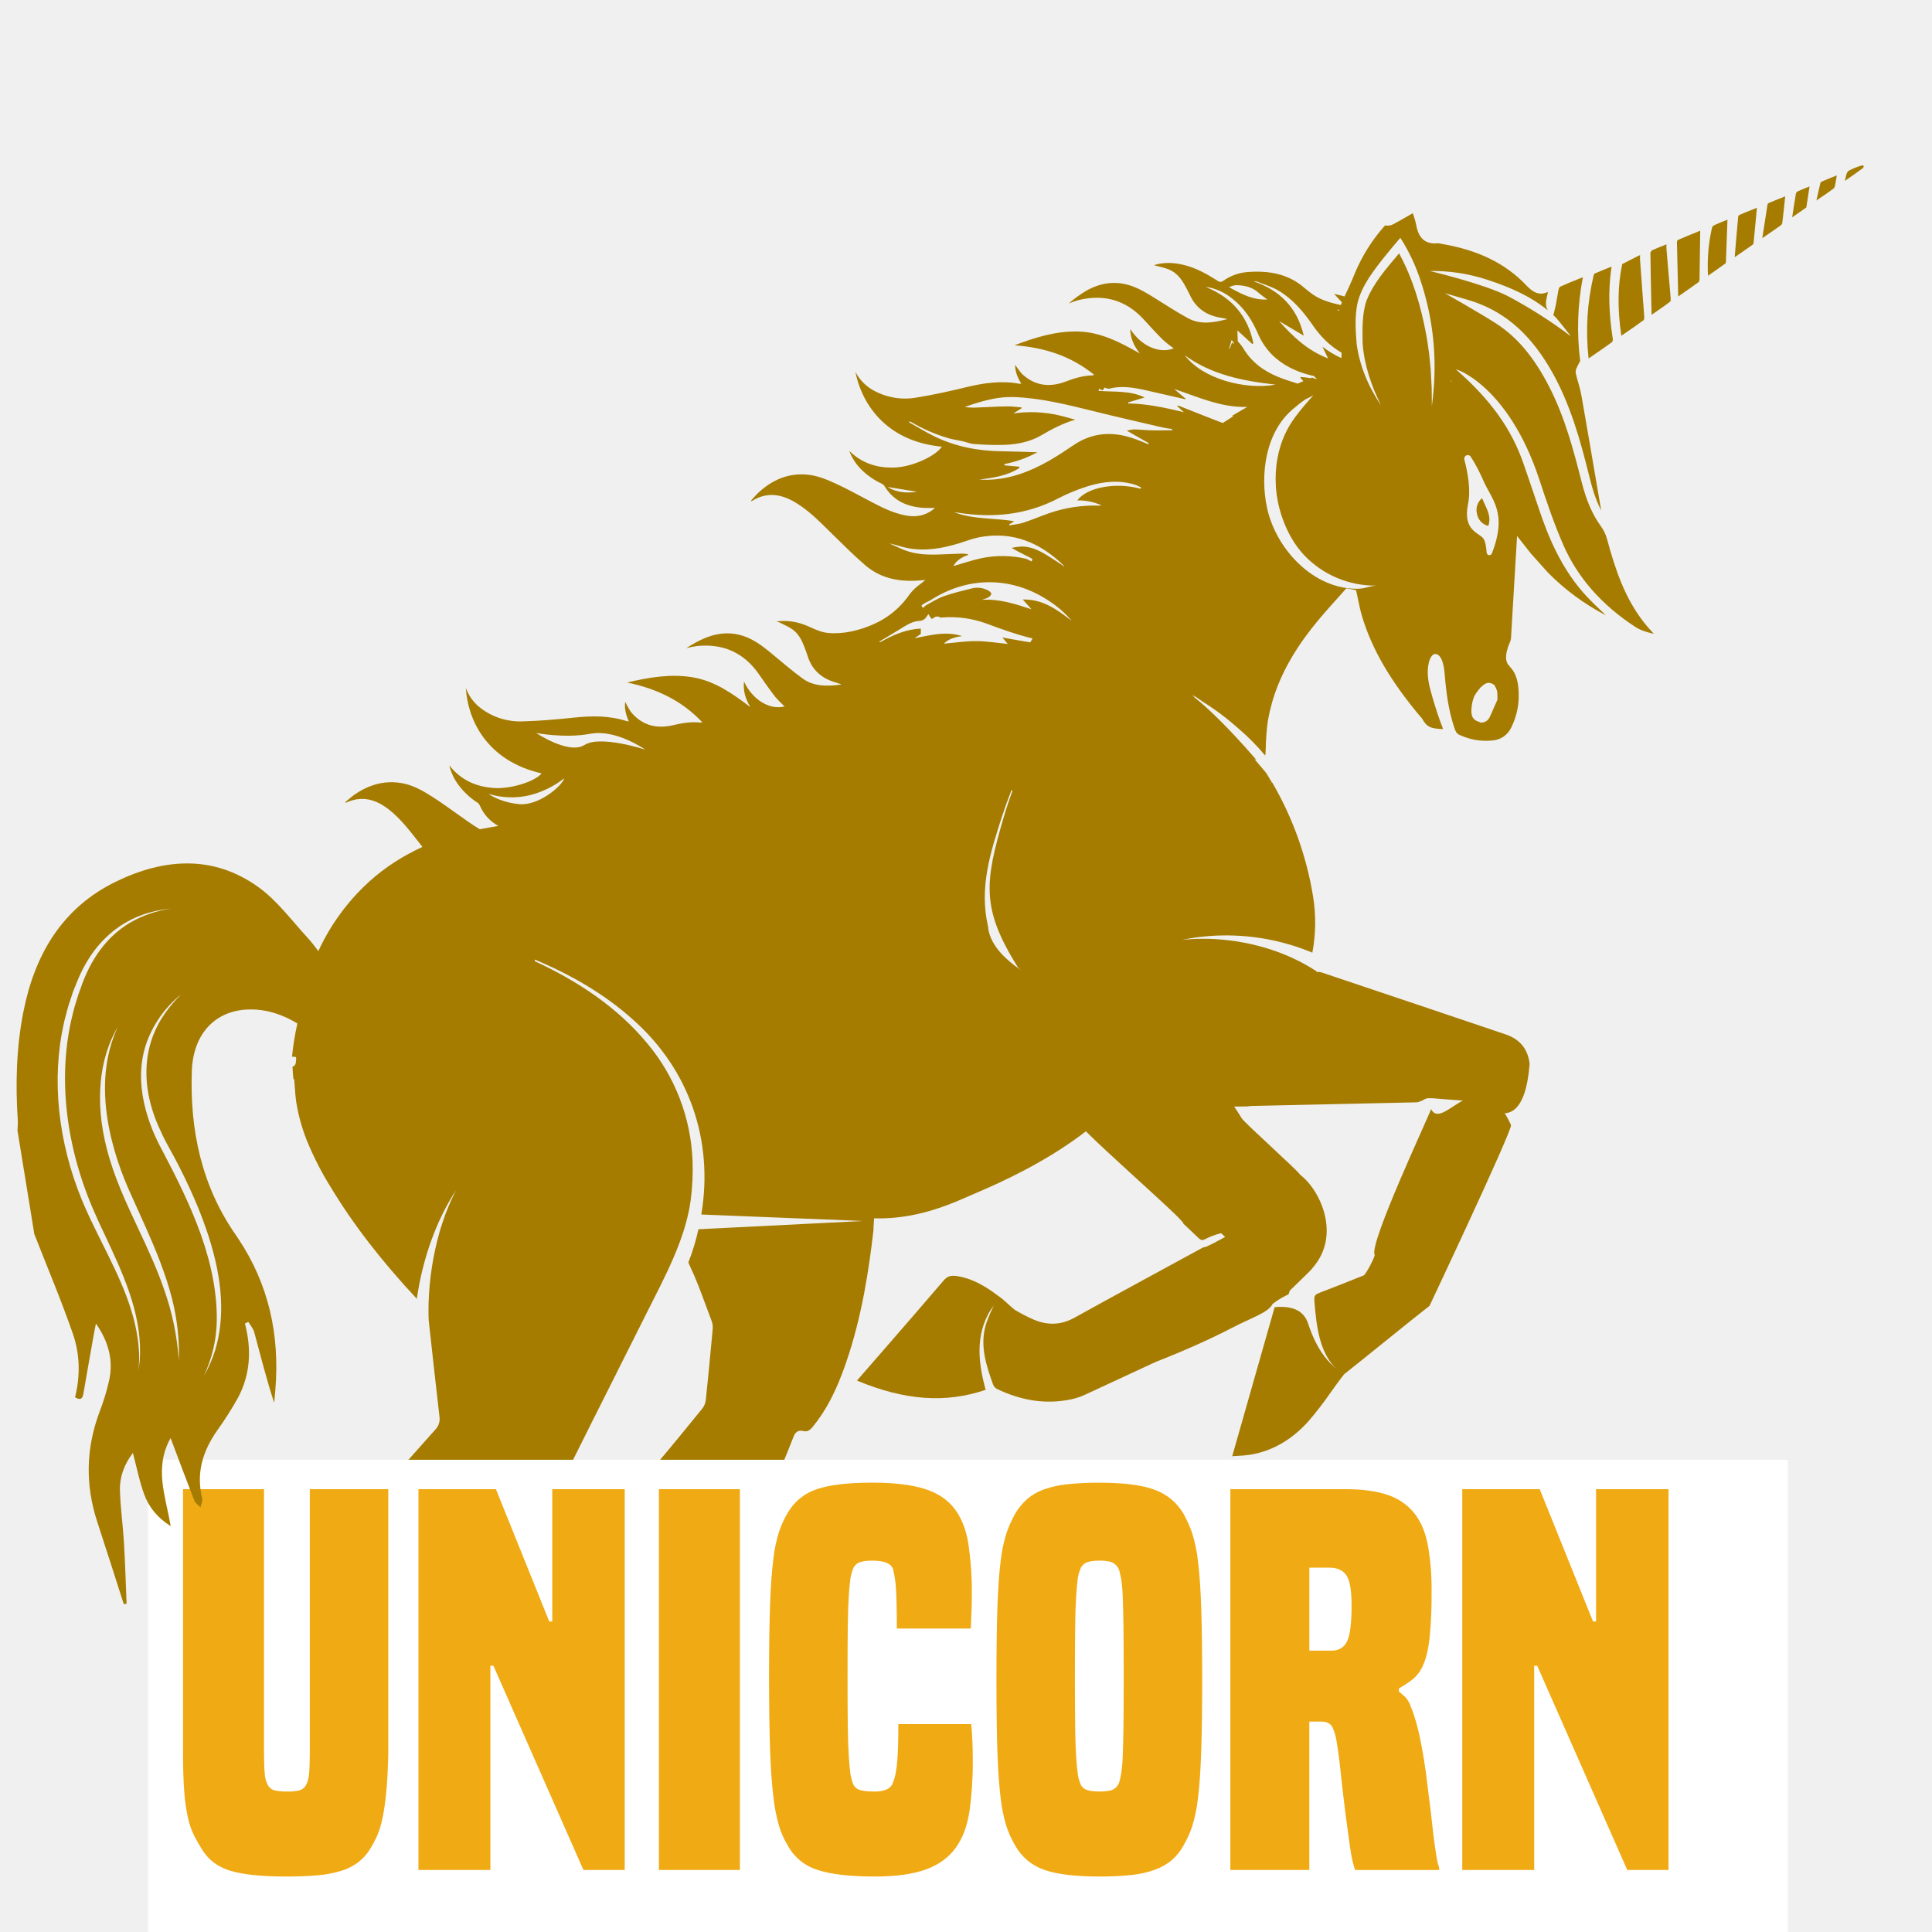
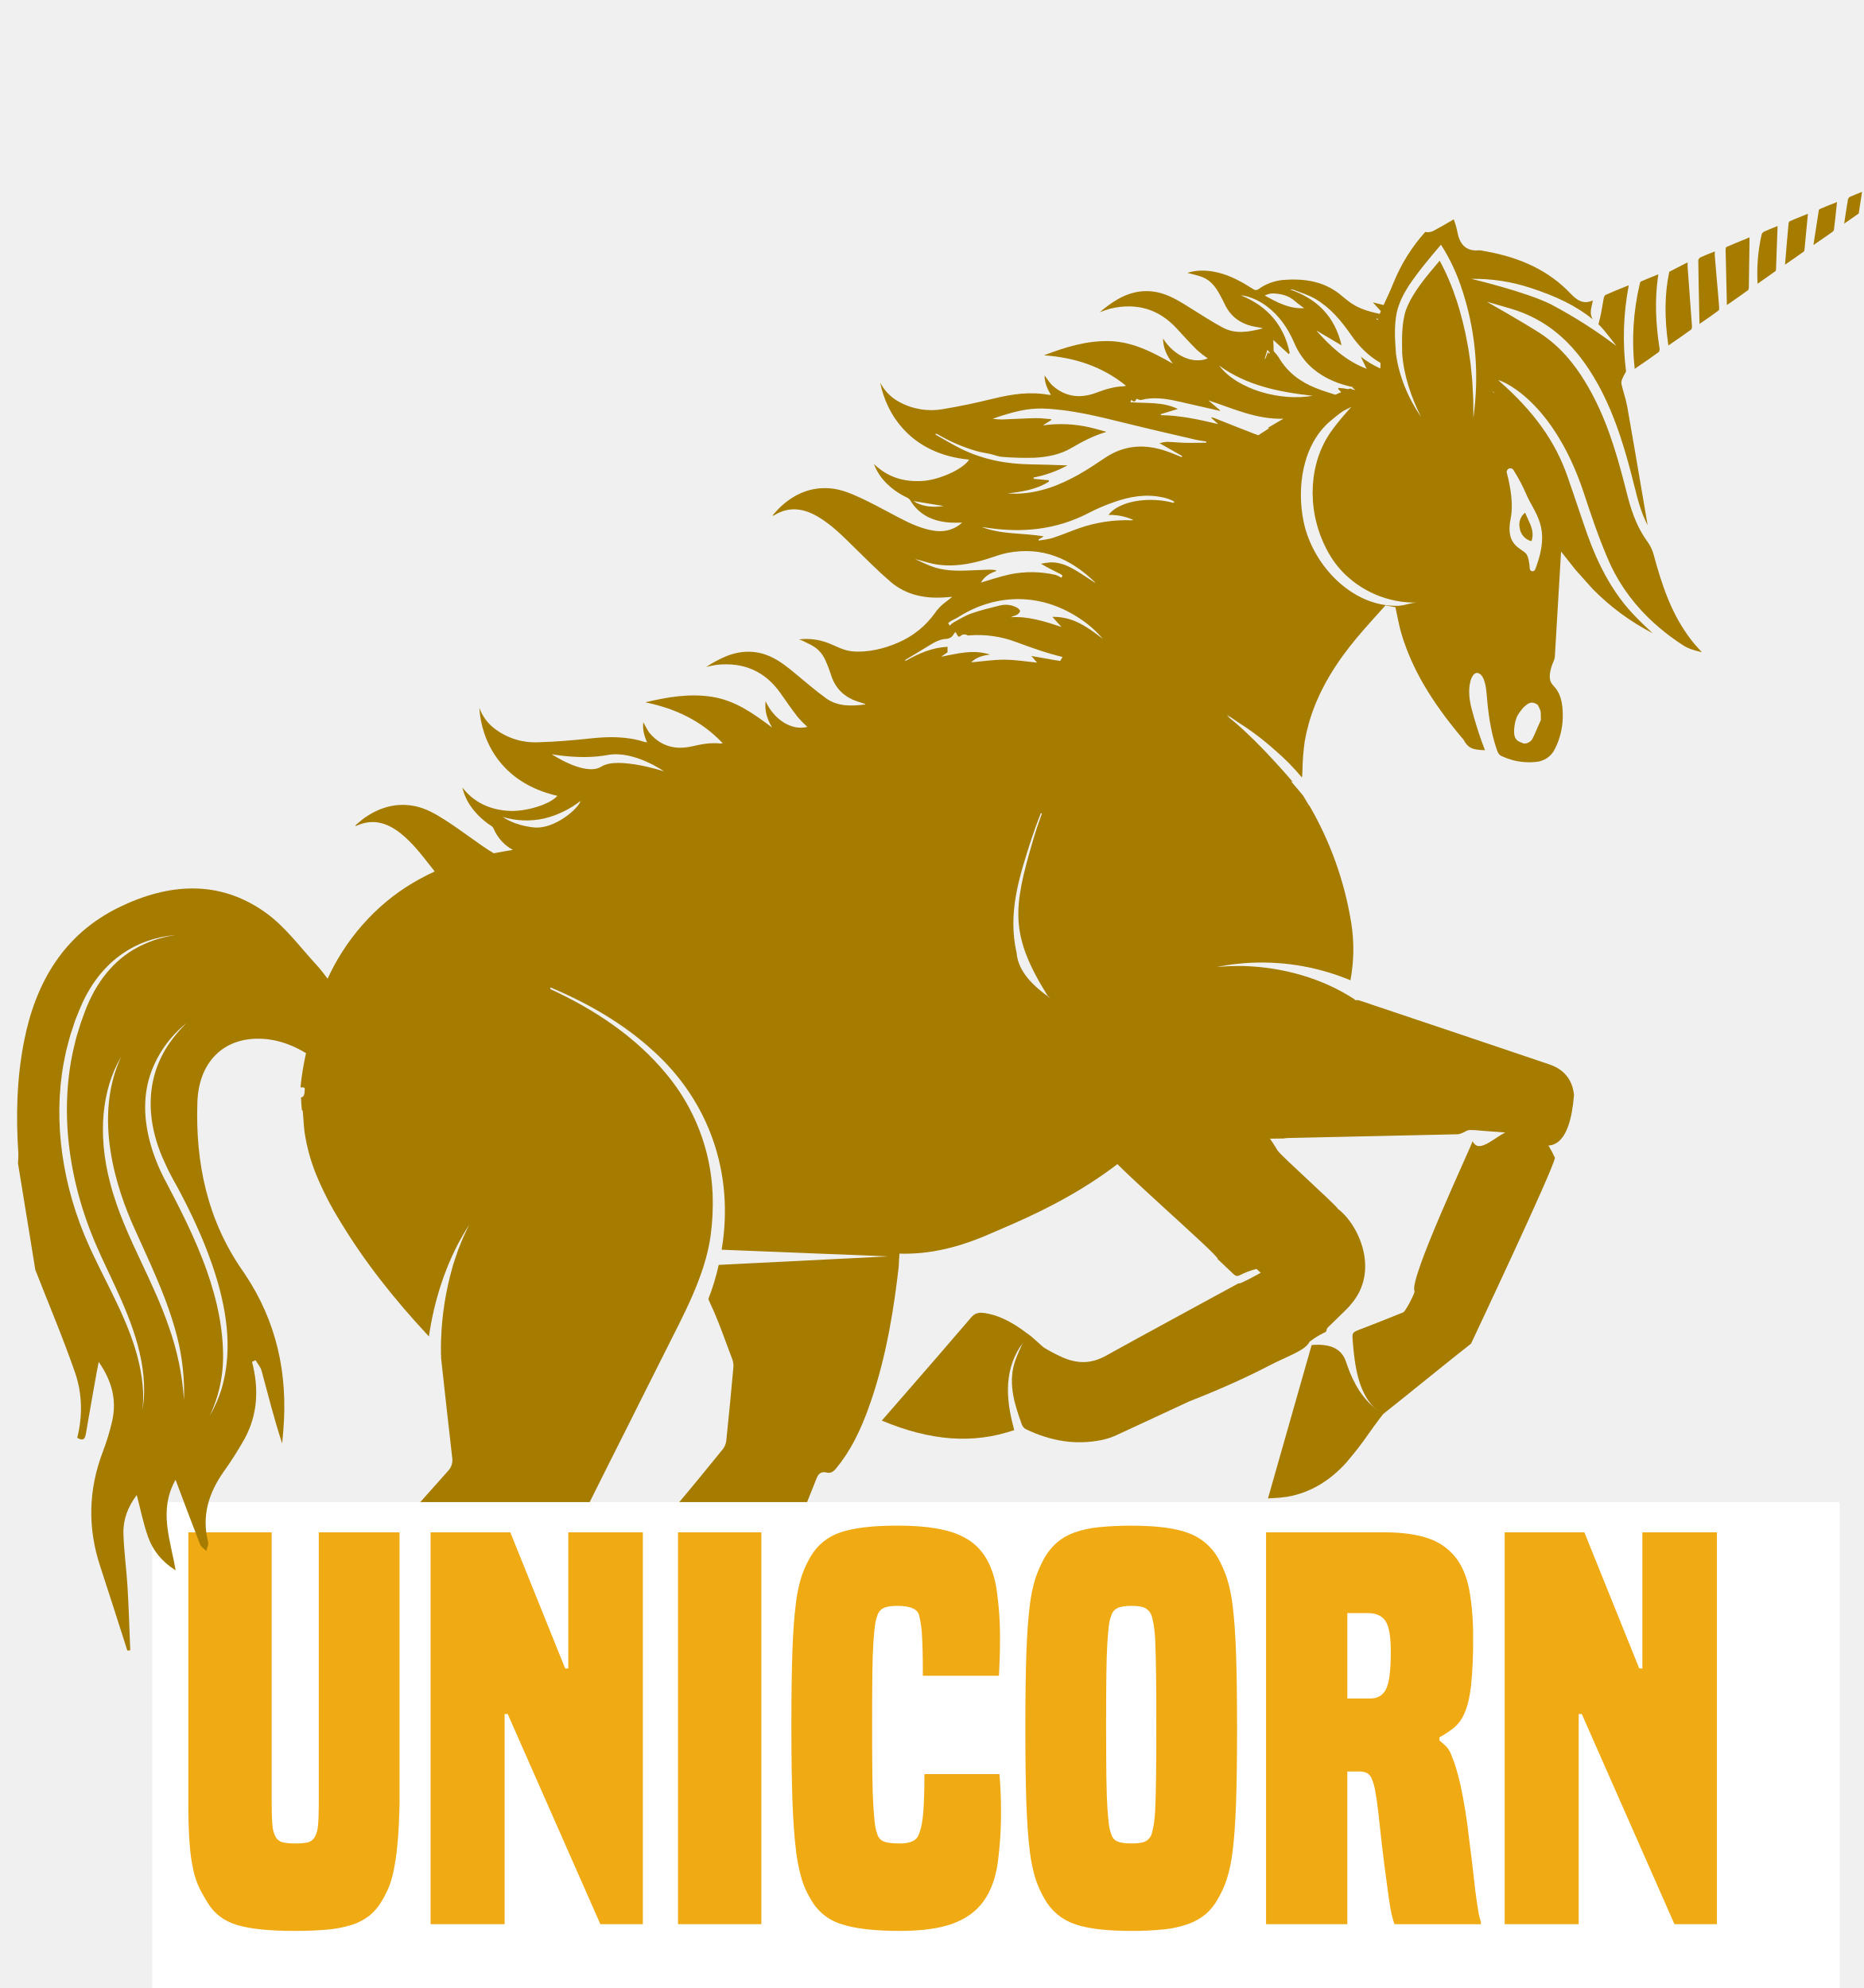
- <svg xmlns="http://www.w3.org/2000/svg" id="eZ9zFG6uH0h1" viewBox="0 0 1280 1280" shape-rendering="geometricPrecision" text-rendering="geometricPrecision">
+ <svg xmlns="http://www.w3.org/2000/svg" id="eUxDHydgQuM1" viewBox="0 0 1200 1280" shape-rendering="geometricPrecision" text-rendering="geometricPrecision">
  <g transform="translate(0 80)">
-     <g id="eZ9zFG6uH0h3">
-       <g id="eZ9zFG6uH0h4">
-         <g id="eZ9zFG6uH0h5">
+     <g id="eUxDHydgQuM3">
+       <g id="eUxDHydgQuM4">
+         <g id="eUxDHydgQuM5">
          <g>
            <path d="M662.58,779.48l-.28-.21c-1.48-1.11-3.15-2.37-4.85-3.56-8.42-5.87-15.93-9.15-23.66-10.32h-.31c-3.72-.54-6,.28-8.32,3-13.24,15.51-26.86,31.15-40,46.28l-.41.47q-6.9,7.9-13.78,15.82l-3,3.44-.23.27c31.64,13.2,58.78,15.15,85.25,6.14-4.73-17.64-7.17-36.08,3.52-53.28" fill="#a57c00" />
          </g>
          <path d="M712.51,792.66c-9,5.14-17.7,5.67-27.36,1.75-4.292-1.866-8.46-4.004-12.48-6.4-1.66-.94-8.32-7.58-10.09-8.53l-.28-.21c-1.48-1.11-8.316,15.129-9.24,18.67-4.09,14.15.73,27.58,4.75,39c.437,1.311,1.313,2.43,2.48,3.17c16.65,8,32.66,10.38,49,7.07c3.305-.675,6.519-1.732,9.58-3.15c15.52-7.19,31.17-14.45,46.75-21.69c20.2-7.926,37.075-15.562,51.043-22.822c12.848-6.678,23.713-9.886,26.523-15.696c14.24-10.304,8.801-1.918,12.353-12.377-2.235-16.174-2.102-17.313-5.089-20.053C823.318,726.508,839.009,737.566,816.14,737c-20.27,11.514-18.591,9.205-18.591,9.205s-74.717,40.594-85.039,46.455Z" fill="#a57c00" />
        </g>
        <path d="M850.45,779.27c.627-1.26,18.772-17.963,19.21-19.3c19.04-21.639,5.063-51.556-8.18-61.57-1.87-3.13-36.95-34.415-38.84-37.555-62.2-101.87-142.14-41.415-110.35,0-3.83,1.655,74.86,69.312,71.62,69.765l10,9.47c1.85,1.77,2.79,1.72,4.33,1c3.413-1.78,7.025-3.15,10.76-4.08l30.648,28.39" fill="#a57c00" />
      </g>
-       <g id="eZ9zFG6uH0h10">
-         <g id="eZ9zFG6uH0h11">
-           <g id="eZ9zFG6uH0h12">
+       <g id="eUxDHydgQuM10">
+         <g id="eUxDHydgQuM11">
+           <g id="eUxDHydgQuM12">
            <path d="M884.4,825.98c-10-8.58-14.76-20.1-17.84-29.35q-4.11-12.25-22.07-10.6l-28.11,98.74l2.65-.16c3.299-.106,6.588-.41,9.85-.91c14.34-2.51,27.11-9.94,38-22.09c5.196-6.027,10.063-12.329,14.58-18.88c2.21-3.09,4.49-6.28,6.84-9.38l.35-.46c.61-.82,1.26-1.67,1.94-2.49" fill="#a57c00" />
          </g>
          <path d="M910.803,751.393c-.17,2-5.893,13.037-7.373,13.607-9.49,3.86-18.86,7.52-27.59,10.88-5.11,2-5.32,2.06-4.93,7.1c1.28,16.64,3.6,32.63,13.49,43-10-8.58,5.51,5.24,6.19,4.42c9.61-7.5,47.247-38.124,56.517-45.264c0,0,53.723-113.708,54.016-119.723-20.965-45.792-45.011,5.113-53.011-10.627-1.302,4.447-41.741,90.235-37.308,96.606Z" fill="#a57c00" />
        </g>
        <path d="M869.91,513.734c2.044,12.41,1.895,25.082-.44,37.44-1-.42-2-.82-3-1.23-20.779-8.128-43.121-11.474-65.37-9.79l-6,.59c-3.5.32-8.23,1.3-11.78,1.84c3.53-.15,8.36-.66,11.86-.59h5.92c25.06.83,50.299,7.82,71.299,21.62-.03.011-.652.4.201.33.886-.072,1.777-.002,2.64.21c42.07,14.07,84.68,28.47,122.28,41.16c9.49,3.2,14.84,9.8,15.9,19.61q-3.91,48.636-34.58,24.95l-24.31-1.79c-.77-.04-1.53-.12-2.32-.21-1.993-.215-3.996-.312-6-.29-1.075.103-2.106.474-3,1.08-.363.216-.741.406-1.13.57-.27.1-.55.22-.82.31-.791.395-1.643.655-2.52.77-26.69.62-53.78,1.2-80.06,1.76l-29.86.66c-.55.033-1.097.096-1.64.19l-.75.11c-5.36.15-10.8.13-16.12,0-25.69-.78-51.69-3.89-75.69-13.25-22.917-9.173-41.888-26.637-55.441-47.123C685.23,497.35,754.27,459.72,842.861,438.396c13.554,23.243,22.723,48.779,27.049,75.338Zm2.49,49.88c-0-0-0-0-.001-0.0.001-0.0.001-0.0.001 0Z" transform="translate(.000001 0)" fill="#a57c00" />
      </g>
      <path d="M223.339,943.78c-.426-1.859.137-3.806,1.49-5.15c8.353-9.38,16.687-18.763,25-28.15l1.69-1.91c12.14-13.64,24.63-27.73,37-41.55c2.169-2.292,3.139-5.467,2.62-8.58-2.5-21.68-4.88-43.35-7.11-63.68-.075-.695-.075-1.395,0-2.09l-.11-.19c-.06-3.2-.03-6.41.05-9.55.496-15.799,2.935-31.477,7.26-46.68.37-1.44,1.25-4.28,1.76-5.69l1.92-5.65l2.22-5.54c1.24-3.24,3.52-7.7,5-10.9l-3.13,5.13c-11.84,19.82-19.47,43.44-22.84,66.9-23.56-25.22-42.31-49.5-57.2-74.22-6.018-9.668-11.217-19.824-15.54-30.36l-.09-.23c-3.302-8.257-5.674-16.857-7.07-25.64-.26-1.72-.44-3.46-.6-5.22-.1-1.2-.18-2.41-.28-3.65-.1-1.52-.2-3.01-.34-4.52l-.17-1.7h-.49c-.27-2.71-.46-5.46-.59-8.28.456-.094.88-.304,1.23-.61.96-.85,1.03-2.09,1.16-4.09.05-.9.22-1.25-.44-1.76-.15-.12-2.27-.05-2.27-.12c1.04-10.502,3.001-20.892,5.86-31.05c2.34-8.3,3.47-16.84,6.15-25.07.05-.14.09-.28.14-.42.76-2.28,1.57-4.53,2.46-6.76c10.47-26.5,29.47-50.25,53.47-65.7c5.877-3.76,12-7.1,18.323-9.999-.637-.816-1.275-1.631-1.914-2.444-6.22-7.92-12.27-16-20.27-22.3-8.52-6.67-17.73-9.44-28.17-4.67-.275.083-.562.124-.85.12.173-.297.382-.572.62-.82c1.82-1.45,3.56-3.1,5.5-4.45c9.93-6.92,20.85-9.97,32.85-7.4c6.91,1.48,13.07,5.12,18.91,8.83s11.45,7.81,17.1,11.81c4.68,3.311,9.297,6.727,14.239,9.619.238-.046.475-.091.713-.136c3.862-.745,7.722-1.424,11.571-2.051-5.384-2.97-9.682-7.414-12.472-13.901-.355-.686-.895-1.257-1.56-1.65-4.783-3.101-8.975-7.029-12.38-11.6-2.895-3.872-4.964-8.296-6.08-13c7.49,9.6,17.5,14.15,29.36,15c11.17.81,27.09-4.08,31.81-9.66-37.01-8.45-49.05-36.26-50.23-56.65c1.977,5.513,5.566,10.303,10.3,13.75c7.931,5.882,17.645,8.855,27.51,8.42c11.24-.3,22.48-1.28,33.66-2.46c11.87-1.28,23.55-1.43,35.05,2.29.484.107.976.18,1.47.22-1.94-4.39-2.98-8.6-2.43-12.93c1.48,2.51,2.61,5.28,4.48,7.42c7.34,8.39,16.75,10.47,27.26,8c5.95-1.39,11.88-2.42,18-1.74.473-.023.944-.076,1.41-.16-13.76-14.59-30.53-22.37-49.86-26.37c14.48-3.42,28.66-5.86,43.25-3.49c14.9,2.42,26.68,10.94,38.38,19.73-3.04-5.17-4.92-10.51-4.17-16.9c5.59,12.12,17,19.05,26.89,16.5-2.206-1.983-4.283-4.104-6.22-6.35-3.79-4.92-7.35-10.02-10.9-15.12-10-14.34-23.77-20.29-41-18.53-2.357.342-4.693.809-7,1.4c3.914-2.609,8.058-4.855,12.38-6.71c9.57-3.92,19.27-4.34,28.9,0c6.26,2.8,11.46,7.13,16.68,11.46c6.29,5.22,12.51,10.56,19.12,15.37c7.64,5.52,16.5,5.13,25.5,4-.23-.21-.27-.32-.34-.32-1.11-.36-2.22-.76-3.35-1.09-9.18-2.67-15.62-8.21-18.52-17.54-.68-2.18-1.52-4.31-2.34-6.45-1.63-4.28-3.76-8.24-7.5-11-1.739-1.23-3.598-2.278-5.55-3.13-1.279-.58-4.326-2.458-5.718-2.27c6.225-.845,12.563-.165,18.468,1.98c5.45,1.97,10,4.97,16,5.6c9.86,1.03,21-1.64,30-5.64c9.343-4.025,17.419-10.509,23.37-18.76c1.71-2.527,3.801-4.774,6.2-6.66c1.71-1.31,3.46-2.59,5.1-4l-2.84.22c-13.56,1.25-26.39-.88-37-10-8.16-7.01-15.74-14.72-23.45-22.24-7.17-7.05-14.23-14.25-23-19.45-9.31-5.51-18.8-7.04-28.53-.92-.262.112-.538.186-.82.22.132-.318.3-.62.5-.9c1.61-1.72,3.13-3.54,4.87-5.12c8.94-8.18,19.33-12.66,31.6-11.66c7.09.56,13.62,3.37,19.9,6.28s12.38,6.22,18.51,9.45c7.52,3.96,14.94,8.17,23.23,10.43c5.16,1.4,10.34,2.14,15.58.46c2.911-.908,5.581-2.459,7.81-4.54-2.69,0-4.88.13-7.07,0-11.16-.62-20.49-4.56-26.49-14.62-.45-.626-1.057-1.123-1.76-1.44-5.13-2.368-9.794-5.636-13.77-9.65-3.387-3.455-6.019-7.575-7.73-12.1c8.67,8.51,19.2,11.71,31.08,11c11.17-.66,26.31-7.6,30.26-13.76-37.8-3.55-53.39-29.55-57.24-49.55c2.679,5.206,6.859,9.488,12,12.29c8.637,4.785,18.656,6.458,28.38,4.74c11.06-1.78,22.07-4.21,33-6.87c11.6-2.82,23.17-4.5,35.06-2.32.483.03.967.03,1.45,0-2.51-4.09-4.1-8.13-4.1-12.5c1.8,2.3,3.28,4.91,5.42,6.77c8.37,7.32,17.97,8.15,28.06,4.32c5.72-2.16,11.46-3.96,17.61-4.09.471-.078.936-.192,1.39-.34-15.56-12.61-33.22-18.2-52.89-19.61c13.9-5.28,27.64-9.56,42.41-9.13c15.08.45,27.88,7.34,40.64,14.52-3.69-4.72-6.26-9.77-6.35-16.2c7.13,11.28,19.36,16.66,28.81,12.82-2.451-1.671-4.789-3.502-7-5.48-4.4-4.37-8.59-8.96-12.77-13.55-11.78-12.91-26.22-17-43.06-13-2.288.644-4.538,1.415-6.74,2.31c3.529-3.103,7.339-5.872,11.38-8.27c8.97-5.19,18.53-6.86,28.65-3.86c6.52,1.97,12.25,5.58,18,9.19c7,4.35,13.81,8.83,21,12.71c8.31,4.5,17.03,2.94,25.81.64-.117-.098-.241-.188-.37-.27-1.16-.22-2.31-.47-3.47-.64-9.46-1.49-16.58-6.13-20.67-15-.96-2.09-2.08-4.09-3.16-6.09-2.52-4.67-5.72-8.83-10.72-10.9-3.26-1.35-6.82-1.98-10.06-2.87c6.33-2.05,12.99-1.82,19.69-.21c8.24,1.97,15.51,6.06,22.58,10.55c1.071.927,2.659.927,3.73,0c4.534-3.211,9.822-5.192,15.35-5.75c14.14-1.17,27.5.78,38.64,10.65c1.01.88,2.14,1.66,3.14,2.51c5.951,4.871,12.976,6.997,20.75,8.641.217-.581.453-1.169.707-1.773-1.699-1.861-3.31-3.615-5.157-5.648c2.408.615,4.703,1.177,6.919,1.739c1.733-3.698,3.956-8.257,6.591-14.803c4.846-11.827,11.689-22.732,20.23-32.24c1.932.374,3.934.052,5.65-.91c3.53-1.88,6.92-3.86,10.53-5.94l2.22-1.29c.14.43.27.85.42,1.27l.06.17c.763,2.123,1.367,4.298,1.81,6.51c1.53,8.78,6.1,12.72,14,12c.906-.017,1.81.104,2.68.36.42.07.86.18,1.29.24c23.35,4.09,41.27,12.91,54.77,27.09c3.66,3.85,8.09,7.61,14.48,4.53-.12.87-.34,1.87-.57,2.87-.65,2.78-1.47,6.14.53,9.35-10.52-8.64-23.55-14.89-40.18-20.29-12.257-4.026-25.1-5.98-38-5.78c0,0,36.03,8.55,51.7,16.64c14.598,7.752,28.559,16.65,41.75,26.61-.55-.75-8.48-10.97-10-12.44-.52-.54-1.08-1.04-1.63-1.54l.58-2.26c.89-3.3,1.45-6.61,2-9.82.24-1.43.49-2.87.76-4.29.107-.886.453-1.726,1-2.43c4.15-1.9,8.45-3.63,13-5.45l2.22-.89c-3.519,18.253-4.117,36.949-1.77,55.39-.172.508-.415.989-.72,1.43-.35.554-.661,1.132-.93,1.73-.106.297-.23.587-.37.87-.759,1.228-1.09,2.674-.94,4.11.5,2.27,1.15,4.51,1.78,6.69.82,2.683,1.488,5.411,2,8.17c3.44,19.5,6.83,39.39,10.1,58.63l3,17.5c-4.28-8.13-6.41-16.64-8.48-24.92-5.16-20.67-11.66-44.48-23.6-66-13.75-24.67-30.27-39.67-51.99-47.26-4.1-1.42-16.18-4.77-18-5.32l-1.45-.4c.73.41,24.08,13.64,34.08,20.16c13.69,8.86,24.8,22.03,34.8,41.4c10.72,20.71,16.6,43.48,21.72,63.61c3.19,12.4,7.07,21.38,12.63,29.07c1.84,2.502,3.219,5.313,4.07,8.3c5.87,21.88,12.24,39.63,24.3,55.24c2.14,2.75,4.5,5.34,6.79,7.84-4.58-1.04-8.68-2.24-12.08-4.45-22.19-14.37-38.27-32.62-47.8-54.21-6.35-14.52-11.39-29.58-16-43.58-20.82-63.18-56.56-73.94-55.08-72.77l.36.3c22.45,19.61,36.5,39.3,44.25,62c1.193,3.5,2.4,6.997,3.62,10.49c2.16,6.28,4.36,12.72,6.47,19.06c5.93,17.88,14.99,40.73,32.3,58.93c3.96,4.18,8.15,8.15,12.26,12-14.286-7.401-27.314-17.013-38.6-28.48-.21-.22-.42-.45-.62-.7l-10.49-11.73-9.21-11.66-4,67.44c-.1,2.28-1.43,4.3-2.1,6.43-1,3.3-2.07,7.96,0,11.05.73,1.06,1.68,2,2.5,3c4.25,5.28,4.78,12.58,4.69,19.07-.173,6.954-1.88,13.783-5,20-2.292,4.873-7.047,8.12-12.42,8.48-4.918.5-9.885.121-14.67-1.12-2.396-.65-4.737-1.489-7-2.51-2.09-.91-2.7-2.31-3.43-4.45-3.98-11.69-5.49-23.35-6.49-35.58-.3-3.65-1.17-11.99-5.24-13.47-3.1-1.14-4.76,3.31-5.29,5.53-1.43,5.81-.52,12.24,1,17.92c1.82,6.86,3.92,13.66,6.29,20.35l2.17,5.78c-7.94-.27-10.75-1.17-13.87-6.84-.263-.427-.583-.818-.95-1.16l-.31-.32c-19.9-23.8-31.76-44.13-38.45-65.94-1.32-4.33-2.18-8.77-3.18-13.47-.29-1.41-.57-2.84-.89-4.32l-6.44-1.21-6,6.71c-5.77,6.41-11.73,13.08-17.14,20-12.954,16.589-21.646,32.952-26.319,49.681.013.003.026.005.038.008-.539,1.88-1.026,3.765-1.464,5.655-.422,1.88-.793,3.765-1.116,5.657-.869,6.204-1.347,12.456-1.43,18.72-.05,1.21-.16,2.45-.16,3.67-.05-.06-.1-.12-.15-.18-.011.306-.018.612-.018.917h-0c-5.334-6.427-11.216-12.38-17.58-17.79-7.362-6.605-15.274-12.57-23.65-17.83l-7.135-4.927c-.02-.011-.04-.021-.06-.031l2.264,2.049c-.794-.438-1.518-.829-2.166-1.172c14.946,11.457,32.844,31.366,42.416,42.501-.4-.152-.799-.305-1.198-.458c4.79,5.539,7.808,9.254,7.868,9.329c1.18,1.92,2.32,3.85,3.45,5.76.081.137.161.275.241.412-83.535,25.635-129.071,69.314-145.111,137.125c3.061,1.778,5.737,3.402,7.774,4.893c19.647,14.381,48.366,23.694,59.455,37.961-31.164,58.383-108.132,87.374-126.01,95.358-21.69,9.67-40.69,13.94-59.69,13.37-.19,3-.39,5.272-.37,6s-.01,1.456-.09,2.18c-2.82,24.36-7.36,56.36-18.21,87.72-6.36,18.48-13.18,31.55-22.1,42.37-2.06,2.51-3.82,3.25-6.24,2.66-4.4-1.06-5.77,2.25-6.4,3.85l-1.24,3.12c-3.09,7.86-6.31,15.98-10,23.68-4.32,8.98-8.93,17.96-13.39,26.64-2.27,4.52-4.67,9.19-7,13.8-.295.592-.664,1.143-1.1,1.64-.647.715-1.467,1.252-2.38,1.56l-.6.39c-13.514-1.372-26.867-4.024-39.88-7.92-8.46-2.62-16.8-5.98-24.25-10.91L376.304,944.065l32.255-19.735c-1.35-4.19,3.32-7.79,5.05-10.72c2.497-4.13,5.427-7.981,8.74-11.49c1.611-1.67,3.317-3.246,5.11-4.72c2.203-1.779,4.26-3.732,6.15-5.84c10.62-12.46,21.12-25.37,31.27-37.85l.53-.65c1.258-1.649,2.03-3.616,2.23-5.68c1.58-15.08,3.1-30.99,4.58-47.29.099-1.86-.219-3.719-.93-5.44-1.25-3.26-2.49-6.6-3.68-9.83-3.2-8.68-6.51-17.64-10.56-26.13-.37-.77-.7-1.53-1-2.28c2.808-7.145,5.045-14.501,6.69-22l109.17-5.47-107.28-4.3c.03-.15.08-.3.08-.44c8.04-48.61-8-95.36-44.82-128.2-19.098-17.342-41.725-30.24-65.462-40.23-.043.341-.086.682-.13,1.022c28.26,13.125,54.672,30.413,74.602,54.547c18.315,21.882,28.846,49.226,29.94,77.74.316,8.864-.119,17.739-1.3,26.53-3.57,25.93-17.65,51.41-29.19,74.47-6.58,13.147-13.177,26.28-19.79,39.4l-.11.27c-11.15,22.14-22.65,45.05-33.88,67.62-2.2,4.43-5.09,6.48-9.41,6.63-3.86.13-6.14,2.16-8,4.33-19.842,22.88-39.824,45.789-58.6,67.303l-4.814,1.954c-11.551-1.474-22.962-3.898-34.117-7.247-8.46-2.6-16.79-6-24.29-10.77M674.426,560.969c-24.41-39-22.147-56.279-9.447-99.489c1.758-5.971,3.709-11.881,5.852-17.72-.229-.083-.458-.166-.687-.248-2.312,5.796-4.435,11.669-6.365,17.608-7.45,23.21-15.142,46.552-9.24,72.43.967,12.003,10.828,21.556,21.937,29.247-1.194-1.01-1.958-1.682-2.05-1.828ZM885.738,125.127c.478.271.952.551,1.42.838.051-.229.105-.457.162-.684-.529-.044-1.056-.095-1.582-.155Zm-15.93,10.44c-6.22-9-13.22-17.36-22.73-23-4.4-2.63-9.5-4.08-14.28-6-.733-.176-1.488-.243-2.24-.2c17.31,6,28.84,17.23,33.2,36-5.7-3.35-11.01-6.49-16.32-9.64c9.13,10.32,19,19.61,32.45,24.72-1.36-2.79-2.56-5.32-3.75-7.79c3.877,3.023,8.098,5.569,12.572,7.588.115-1.133.139-2.341.096-3.607-7.653-4.386-13.832-10.574-18.998-18.071Zm-53.62,59.97l10.13-5.94c-17.37.55-32.53-6.65-48.37-11.85l7.63,6.46c-.04.13-.11.24-.11.35-8.92-2.06-17.92-4.14-26.92-6.14-7.88-1.73-15.82-3-23.82-.89-.8.21-1.84-.46-3-.79-.51,1.41-1.38,2.82-3.38.61-.26.82-.43,1.35-.53,1.62c10.32.83,20.77-.4,30.54,4.35-3.82,1.17-7.37,2.25-10.92,3.31c0,.22,0,.44,0,.66c12.44.21,24.49,2.79,36.9,5.79l-4.4-4c.07-.13.13-.28.2-.41.6.19,1.22.31,1.81.54c8.64,3.4,17.25,6.92,25.94,10.21.745.289,1.496.564,2.251.825l7.06-4.532c-.336-.055-.673-.112-1.011-.173v-0ZM607.588,245.817l-19.56-3.2c5.77,3.7,12.7,4.21,19.56,3.2Zm-233.82,189.88c-6.901,5.379-14.867,9.227-23.37,11.29-8.823,1.988-18.011,1.643-26.66-1c0,0,6.81,5.37,20,6.76c13.19,1.41,28.88-12.29,30.03-17.05Zm13.53-22.15c10.36-6.67,40.21,3.1,40.21,3.1s-19.4-13.72-36.34-10.52-35.94-.51-35.94-.51s21.71,14.57,32.07,7.9v.03Zm237.34-126.29c4.24-.19,8.49-.37,12.74-.48c1.308.044,2.614.157,3.91.34c0,.21,0,.4,0,.61-4.21,1.42-7.69,3.71-9.69,7.34c6.11-1.75,12.28-3.89,18.62-5.26c9.759-2,19.835-1.87,29.54.38c1.237.458,2.418,1.055,3.52,1.78.15-.22.73-.8.73-1.15s-.55-.89-1-1.1c-4.19-2.1-8.41-4.14-12.81-6.73c2.039-.432,4.103-.733,6.18-.9c6.06-.16,11.42,2.27,16.42,5.27c4.16,2.5,8.17,5.24,12.31,7.92-.02-.1-.03-.3-.14-.39-15.68-15.3-33.93-23.16-56.15-18.95-4.45.85-8.75,2.56-13.11,3.91-11.34,3.5-22.84,5.55-34.67,3.22-3.96-.76-7.76-2.25-11.83-3.06c3.26,1.45,6.47,3.03,9.78,4.35c8.27,3.28,16.92,3.31,25.65,2.9Zm-14.15,33.9c.35.56.67,1.14,1,1.7.633-.708,1.344-1.342,2.12-1.89c3.83-2.07,7.56-4.49,11.63-5.93c5.91-2.09,12.06-3.57,18.16-5.09c3.851-1.066,7.965-.589,11.47,1.33.84.48,2.05,1.66,1.92,2.24-.412,1.056-1.209,1.917-2.23,2.41-1.17.64-2.59.83-3.87,1.48c11.27-.74,21.74,2.64,32.74,6.26l-5.85-6.49c13.429-.31,22.934,6.868,32.416,14.112-.011-.017-.023-.034-.034-.05-3.98-4.709-8.595-8.842-13.712-12.282-24.76-17.1-54.1-17.63-79.5-1.49-1.32.84-2.79,1.4-4.16,2.18-.73.461-1.431.965-2.1,1.51Zm43.29,12.06c-9.335-3.456-19.302-4.872-29.23-4.15-.55,0-1.21.21-1.62,0-1.495-.986-3.487-.726-4.68.61-.26.25-.88.2-1.26.2-.63-1-1.2-1.94-1.88-3-.282.339-.546.693-.79,1.06-1.17,1.94-2.51,3.26-5.17,3.41-4.23.23-7.88,2.39-11.45,4.6-5.07,3.13-10.2,6.16-15.3,9.24l1,.16c8.25-4.69,16.83-8.41,26.66-8.91c0,.85,0,1.9,0,3.58l-4.2,2.84c10.27-1.89,20.41-4.97,31.61-1.4-5.11.56-9.18,2-12.18,5c7-.6,14.25-1.75,21.38-1.71s14.3,1.23,21,1.87c-.94-1.1-2.26-2.67-3.6-4.26c6.197,1.055,12.336,2.265,18.509,3.201.527-.851,1.05-1.705,1.568-2.561-10.35-2.46-20.365-6.108-30.367-9.78v-0Zm94.74-92.99c-10.68-2.34-21.02-.55-31.09,3-5.585,1.923-11.025,4.242-16.28,6.94-20.89,10.93-42.95,13.13-65.89,9.58-.9-.14-1.81-.25-3.25-.44c13.21,5.07,26.82,3.68,40,6.07l-3.36,2c.05.23.15.45.15.68c3.09-.57,6.23-.78,9.23-1.78c5.67-1.86,11.19-4.21,16.84-6.21c10.813-3.761,22.229-5.484,33.67-5.08.381.036.763-.052,1.09-.25-5.007-2.247-10.454-3.34-15.94-3.2c6.688-8.88,25.754-12.097,41.827-7.778.222-.223.444-.446.666-.669-2.36-1.393-4.953-2.365-7.663-2.862v0Zm-23.29-47.65c-17.75-4.36-35.46-8.89-53.84-9.54-4.789-.095-9.574.358-14.26,1.35-6.12,1.321-12.136,3.086-18,5.28c1.991.248,3.994.388,6,.42c7.24-.24,14.46-.72,21.69-.86c3.35-.06,6.67.43,10,.68-.01.193-.01.387,0,.58l-5.42,3.41c10.165-1.45,20.511-.996,30.51,1.34c3.37.75,6.65,1.81,10.52,2.81-8.4,2.46-15.52,6.24-22.52,10.34-7.36,4.33-15.47,5.88-23.74,6.33-6.988.213-13.983.026-20.95-.56-2.51-.16-5-1.26-7.51-1.84-3.11-.68-6.31-1.11-9.38-2-8.545-2.519-16.752-6.068-24.44-10.57-.4-.23-.84-.4-1.26-.59-.12.2-.23.41-.35.62c5.45,3.05,10.76,6.35,16.35,9.11c14.26,7.04,29.44,9.92,45.26,10.1c7.75.08,15.51.43,23.4.67-6.834,3.703-14.197,6.334-21.83,7.8c0,.293,0,.573,0,.84c3.29.31,6.57.62,9.87.91c0,.3,0,.6,0,.88-8.08,5.16-17.28,6.52-26.69,7.62c1.88.06,3.74.17,5.62.17c14.74-.3,28.05-5.38,40.65-12.55c5.73-3.26,11.24-6.97,16.73-10.65c12.22-8.16,25.24-8.92,38.84-4.36c3.5,1.13,6.87,2.65,10.3,4c.12-.24.25-.46.36-.69l-14.58-8.28c1.533-.436,3.103-.727,4.69-.87c4.09.11,8.17.55,12.24.64c4.38.1,8.75-.08,13.13-.08c0-.26,0-.52,0-.78-2.16-.35-4.35-.58-6.48-1.07-15-3.5-30.07-6.93-44.91-10.61Zm59.72-37.18c11.94,15.72,40.06,23.06,60.18,19.43-21.77-2.43-42.4-6.55-60.17-19.43h-.01Zm31.9-8.55c-.06.31-.12.62-.2.93l1-.6-1.67-1.91c-.7,2.3-1.2,4-1.7,5.72l.32.17l1.68-4.25.57-.06Zm25.48,7.73c-3.909-4.122-7.024-8.929-9.19-14.18-3.96-9-9.35-17-17.28-23-4.114-3.205-8.852-5.518-13.91-6.79-.53-.13-1.08-.21-1.62-.29-.36-.05-.73-.08-1.45-.18c17.33,7.03,27.79,19.29,31.51,37.17-.23.22-.44.45-.65.67l-9.94-9.08c.08,2.23.17,4.85.26,7.23c1.199,1.238,2.29,2.576,3.26,4c5.54,9.58,13.89,15.77,23.95,19.77c4.073,1.616,8.267,2.938,12.464,4.251c1.287-.563,2.562-1.114,3.814-1.646-.67-.701-1.34-1.403-2.009-2.105.07-.2.13-.43.2-.65c2.175.114,4.339.447,6.507.804.351-.142.699-.281,1.043-.418c1.08.45,1.69.7,1.77.7l1.67.26-2.06-1.49c.227-.096.454-.19.681-.283-.833-.176-1.663-.359-2.491-.553-10.03-2.45-19.14-6.72-26.52-14.19h-.01Zm-8.54-40.65c-4.17-3.77-9.25-4.86-14.6-5.01-1.703.104-3.363.571-4.87,1.37c7.91,4.39,15.75,8.65,25.33,8.14-2.14-1.63-4.11-2.93-5.85-4.5h-.01Zm221.11,41.912l-2.41,1.65c-2.076-18.371-.953-36.963,3.32-54.95.09-.423.248-.829.47-1.2c3.42-1.49,6.88-2.88,10.55-4.35l.89-.36c-.13.9-.26,1.7-.36,2.5-1.85,13.88-1.47,28.72,1.16,45.36.077.736-.081,1.478-.45,2.12-4.31,3.17-8.82,6.25-13.17,9.23Zm30.61-66.38l1.09-.43c-.07,1.132-.07,2.268,0,3.4.373,5.12.757,10.243,1.15,15.37v.26c.53,6.91,1.08,14.05,1.56,21.08.136.967.051,1.951-.25,2.88-3.92,2.92-8.05,5.75-12.44,8.75l-2.45,1.68c-2.62-18.13-2.43-33.25.59-47.47l10.75-5.52Zm11.16,37.43l-.23.15-2.22,1.53-.16-7c-.24-11.11-.49-22.59-.62-34c.173-.697.583-1.312,1.16-1.74c2.64-1.26,5.42-2.34,8.37-3.49l1.13-.44c-.085,1.112-.085,2.228,0,3.34.37,4.61.78,9.22,1.18,13.83l.1,1.12c.47,5.4,1,11,1.4,16.46.14.995.14,2.005,0,3-3.25,2.53-6.77,4.92-10.11,7.24Zm29.77-54.05l-.06,4.92c-.11,9.37-.22,18.18-.39,27.15.01.643-.138,1.278-.43,1.85-3.59,2.65-7.38,5.26-11,7.78l-2.7,1.86-.15-6.09c-.25-9.72-.51-19.77-.69-29.65.014-.542.147-1.075.39-1.56c4.54-2,9.14-3.86,13.59-5.66l-.3-.86.34.84l1.4-.58Zm5.17,29.85c-.63-10.705.262-21.446,2.65-31.9.306-.704.847-1.28,1.53-1.63c2.61-1.21,5.36-2.29,8-3.34l.7-.28-.13,3.73c-.28,8.27-.55,16.08-.87,24c.002.431-.101.857-.3,1.24-3.28,2.4-6.73,4.8-10.39,7.35l-1.19.83Zm31.16-44.54l1.24-.49-.3,3.27c-.64,6.9-1.25,13.42-1.91,19.94-.042.413-.201.805-.46,1.13-3.57,2.57-7.23,5.09-10.77,7.53l-1.29.89c.72-8.82,1.47-17.92,2.32-26.85.1-.417.319-.795.63-1.09c3.42-1.5,6.88-2.87,10.54-4.33Zm8.98-3.6c3.25-1.39,6.51-2.69,10-4.06l1-.42-.25,2.37c-.56,5.39-1.09,10.48-1.73,15.61-.206.512-.553.956-1,1.28-3.36,2.4-6.83,4.78-10.19,7.08l-2,1.36.42-2.81c.93-6.14,2-13.1,3.07-19.76.172-.268.405-.49.68-.65Zm19.26-7.76c2.42-1.12,4.91-2.09,7.53-3.12l.33-.13-.16,1.06c-.64,4.21-1.24,8.16-1.86,12.1-.04.27-.096.537-.17.8-3,2.14-6.07,4.26-9.32,6.51l.2-1.34c.76-5.07,1.48-9.86,2.31-14.59.221-.548.624-1.003,1.14-1.29Zm33.86-13.72c2.767-1.428,5.663-2.59,8.65-3.47.422-.013.843.055,1.24.2.004.504-.123,1-.37,1.44-3.45,2.62-7,5.06-11.07,7.89l-1,.7c.254-1.464.587-2.913,1-4.34.246-.951.789-1.799,1.55-2.42Zm-18.86,8.37c.107-.386.322-.733.62-1c3-1.33,6.15-2.57,9.45-3.89l.82-.33c-.26,1.85-.49,3.45-.82,5c0,.27-.11.56-.16.85-.091.872-.342,1.719-.74,2.5-3.34,2.56-6.87,4.95-10.29,7.26l-1.47,1l.2-.94c.76-3.39,1.54-6.95,2.39-10.45Zm-220,227.01c-4.019-1.002-7.015-4.363-7.55-8.47-.845-3.698.509-7.552,3.48-9.91.55,1.41,1.19,2.79,1.82,4.13c2.14,4.62,4.18,9.01,2.25,14.25Zm-73.74,39.534c-18.299.344-35.891-7.058-48.44-20.38-3.273-3.539-6.116-7.453-8.47-11.66-13.91-24.78-13.1-53.89-.81-74.34c4.49-7.478,13.408-17.315,15.59-19.682-1.629.884-3.307,1.726-5.026,2.537-3.21,2.088-5.872,4.36-8.404,6.484-18.29,15.31-21.98,43.34-17.29,65.39c5.85,27.51,31.09,54.59,60.79,53.72c4.08-.12,8.14-1.97,12.06-2.07Zm29.15-201.27c-3.251-10.278-7.844-20.083-13.66-29.16-7.23,8.52-14.42,16.98-20.76,26.44-3.36,5.25-6.39,11.18-7.75,17.46-1.71,8.66-1.13,17.46-.46,26.22c1.94,14.71,7.89,28.7,16.19,40.89-6.42-12.87-11.21-26.86-12.21-41.24-.14-9.14-.43-19.25,2.52-27.95c4.64-11.91,13.38-21.66,21.64-31.52c9.03,16.56,14.5,34.99,17.9,53.5.78,3.77,1.48,9.63,2.07,13.48.22,2.22.76,8.13,1,10.22.22,3.22.42,8.76.63,12-.01,3.2.12,8.77.12,12.05.85-6.57,1.54-13.99,1.71-20.66.643-20.941-2.382-41.832-8.94-61.73Zm20.77,66.42l-.23-.54-1.26-.8c.11.09.65.56,1.49,1.34Zm27.88,200.681c-3.7-2.51-5.791-1.627-9.44,1.933-1.758,2.26-2.476,3.006-3.86,5.512-.43.76-.776,2.534-1.066,2.994l-.404,1.919c-1.17,7.22-.314,10.638,4.612,12.048.085.04.894.507.988.513c2.202.143,4.318-.882,5.57-2.7c1.36-2.59,2.5-5.3,3.6-7.93.66-1.54,1.31-2.946,2-4.436v-2.548c0-3.053,0-3.58-2-7.305ZM971.484,221.715c-1.063.47-1.622,1.647-1.316,2.768c2.36,8.93,4.32,20.3,2.46,29.4-3.62,17.74,7.2,18.95,10.11,22.85c1.34,1.81,1.94,5.71,2.2,9.39.051.847.687,1.544,1.526,1.672s1.653-.348,1.954-1.142c10.71-27.64-.48-35.78-6-49-2.257-5.224-4.932-10.257-8-15.05-.624-.981-1.871-1.358-2.934-.888Z" fill="#a57c00" />
    </g>
    <g transform="translate(0-1)">
      <rect width="1086.38" height="315.51" rx="0" ry="0" transform="matrix(1 0 0 1.198244 98.07 888.136)" fill="#fff" />
      <path d="M231.25,922.62h52v174.64c-.22,10.447-.663,19.113-1.33,26-.511,5.819-1.346,11.604-2.5,17.33-.777,3.941-1.949,7.794-3.5,11.5-1.354,3.046-2.915,5.996-4.67,8.83-2.065,3.385-4.717,6.375-7.83,8.83-3.361,2.526-7.138,4.445-11.16,5.67-5.099,1.567-10.353,2.573-15.67,3-6,.547-13,.823-21,.83-16.22,0-28.553-1.277-37-3.83s-14.78-7.387-19-14.5c-1.78-2.88-3.447-5.823-5-8.83-1.788-3.66-3.131-7.521-4-11.5-1.263-5.706-2.095-11.499-2.49-17.33-.56-6.88-.84-15.547-.84-26v-174.64h53.66v174.64c0,6,.167,10.667.5,14c.137,2.687.879,5.309,2.17,7.67c1.017,1.715,2.708,2.924,4.66,3.33c2.636.505,5.317.73,8,.67c2.627.067,5.253-.158,7.83-.67c1.895-.442,3.523-1.647,4.5-3.33c1.287-2.362,2.029-4.983,2.17-7.67.333-3.333.5-8,.5-14v-174.64Zm181.3,252.3l-59.66-135.31h-2v135.31h-47.66v-252.3h51.33l35.33,87.66h2v-87.66h48v252.3h-27.34Zm49.99,0v-252.3h53.66v252.3h-53.66Zm206.96-96.65c.667,8,1,15.553,1,22.66.109,11.647-.613,23.286-2.16,34.83-1.453,9.893-4.51,18.057-9.17,24.49s-11.27,11.213-19.83,14.34c-8.553,3.1-19.83,4.653-33.83,4.66-16.667,0-29.387-1.5-38.16-4.5-8.354-2.641-15.347-8.439-19.49-16.16-2.417-3.967-4.322-8.224-5.67-12.67-1.866-6.425-3.147-13.005-3.83-19.66-1-8.22-1.723-18.663-2.17-31.33s-.67-28.773-.67-48.32.223-35.433.67-47.66s1.17-22.227,2.17-30c.663-6.222,1.946-12.363,3.83-18.33c1.479-4.287,3.379-8.417,5.67-12.33c4.287-7.431,11.173-13.013,19.33-15.67c8.44-2.88,20.66-4.323,36.66-4.33c14.207,0,25.65,1.333,34.33,4s15.347,7,20,13c4.667,6,7.777,13.72,9.33,23.16c1.694,11.306,2.476,22.729,2.34,34.16c0,3.12-.06,6.56-.17,10.34s-.28,7.78-.5,12h-49c0-6.667-.057-12.22-.17-16.66s-.28-8.107-.5-11c-.148-2.291-.425-4.571-.83-6.83-.33-1.67-.62-3.05-.83-4.17-.9-4.22-5.567-6.33-14-6.33-4.23,0-7.28.5-9.17,1.5-1.893,1.007-3.28,2.757-3.83,4.83-.723,1.996-1.226,4.065-1.5,6.17-.33,2.33-.67,5.89-1,10.66s-.56,11.39-.67,19.83-.16,19.45-.16,33c0,14,.053,25.22.16,33.66s.33,15.107.67,20c.33,4.89.67,8.55,1,11c.262,2.159.766,4.283,1.5,6.33.544,2.087,2.02,3.806,4,4.66c2,.893,5.553,1.34,10.66,1.34c6.667,0,10.667-1.89,12-5.67.899-2.261,1.569-4.606,2-7c.476-2.701.809-5.424,1-8.16.22-3,.39-6.44.5-10.34s.17-8.38.17-13.49l48.32-.01Zm140.65,80.32c-1.996,3.722-4.648,7.053-7.83,9.83-3.326,2.745-7.106,4.887-11.17,6.33-5.056,1.806-10.316,2.981-15.66,3.5-6.976.717-13.987,1.05-21,1-16.22,0-28.497-1.5-36.83-4.5-8.156-2.848-14.977-8.601-19.16-16.16-2.306-3.965-4.205-8.153-5.67-12.5-1.867-6.03-3.149-12.225-3.83-18.5-1-7.767-1.723-17.93-2.17-30.49s-.667-28.723-.66-48.49c0-19.78.22-35.89.66-48.33s1.163-22.533,2.17-30.28c.668-6.221,1.951-12.361,3.83-18.33c1.529-4.376,3.426-8.614,5.67-12.67c2.087-3.614,4.729-6.877,7.83-9.67c3.29-2.838,7.077-5.042,11.17-6.5c5.112-1.814,10.429-2.99,15.83-3.5c7.031-.709,14.094-1.043,21.16-1c16,0,28.163,1.557,36.49,4.67c8.082,2.897,14.874,8.566,19.17,16c2.244,4.051,4.138,8.286,5.66,12.66c1.888,5.97,3.175,12.114,3.84,18.34c1,7.78,1.72,17.89,2.16,30.33s.663,28.55.67,48.33c0,19.773-.223,35.937-.67,48.49s-1.167,22.717-2.16,30.49c-.678,6.276-1.964,12.472-3.84,18.5-1.46,4.331-3.357,8.502-5.66,12.45Zm-42.66-41.66c.44-1.553.883-3.553,1.33-6c.559-3.643.893-7.316,1-11c.22-4.88.387-11.49.5-19.83s.17-19.283.17-32.83c0-14-.057-25.22-.17-33.66s-.28-15.16-.5-20.16c-.104-3.74-.438-7.471-1-11.17-.453-2.44-.897-4.44-1.33-6-.731-2.026-2.145-3.734-4-4.83-1.78-1-4.78-1.5-9-1.5s-7.28.5-9.16,1.5c-1.898,1.003-3.29,2.755-3.84,4.83-.754,1.928-1.258,3.944-1.5,6-.333,2.453-.667,6.177-1,11.17s-.553,11.713-.66,20.16c-.12,8.447-.177,19.667-.17,33.66c0,13.56.057,24.503.17,32.83s.333,14.937.66,19.83c.34,4.887.673,8.553,1,11c.239,2.056.743,4.073,1.5,6c.52,2.049,1.929,3.758,3.84,4.66c1.88.89,4.94,1.34,9.16,1.34s7.22-.45,9-1.34c1.872-.995,3.3-2.659,4-4.66Zm156.3,57.99c-.66-2-1.28-4.17-1.83-6.5s-1.17-5.88-1.83-10.67-1.56-11.38-2.67-19.83-2.45-20-4-34.66c-.667-5.767-1.333-10.433-2-14-.446-2.807-1.228-5.55-2.33-8.17-.615-1.595-1.802-2.904-3.33-3.67-1.378-.559-2.853-.841-4.34-.83h-8v98.32h-52.32v-252.29h76.32c11.333,0,20.667,1.28,28,3.84c6.865,2.229,12.939,6.397,17.49,12c4.34,5.44,7.34,12.44,9,21c1.814,10.285,2.651,20.718,2.5,31.16.129,10.293-.315,20.586-1.33,30.83-.887,7.453-2.277,13.287-4.17,17.5-1.482,3.669-3.824,6.927-6.83,9.5-2.946,2.291-6.065,4.351-9.33,6.16v2c1.333,1.12,2.723,2.343,4.17,3.67c1.774,1.899,3.084,4.181,3.83,6.67c1.767,4,3.6,10.053,5.5,18.16c2.406,11.287,4.242,22.688,5.5,34.16c1.333,10.22,2.333,18.44,3,24.66s1.277,11.22,1.83,15c.55,3.78,1,6.67,1.33,8.67.321,1.93.823,3.825,1.5,5.66v1.67l-55.66-.01Zm-15.66-145.31c4.88,0,8.323-2.057,10.33-6.17s3.007-12.057,3-23.83c0-10-1.167-16.667-3.5-20-2.33-3.34-6.06-5-11.16-5h-13.33v55h14.66Zm195.97,145.31l-59.66-135.31h-2v135.31h-47.66v-252.3h51.32l35.33,87.66h2v-87.66h48v252.3h-27.33Z" transform="translate(-26-15)" fill="#f0aa14" />
    </g>
-     <g id="eZ9zFG6uH0h77" transform="matrix(.962114 0.272648-.272648 0.962114 187.6745-83.57065)">
+     <g id="eUxDHydgQuM77" transform="matrix(.962114 0.272648-.272648 0.962114 187.6745-83.57065)">
      <path d="M215.61,854c8.89,15.13,12.73,31.27,9,48.47-1.978,8.411-4.449,16.699-7.4,24.82-5.45,15.78-5.81,31.08,2.81,46c.88,1.53.32,3.9.44,5.88-1.68-1-3.89-1.56-5-3-8.69-11.46-17.18-23.07-26.54-35.73-5.29,22.21,7.41,38,15.95,56.13-10.14-3-17.46-8.3-22.76-15.65s-9.5-15.67-14.54-24.18c-3.49,8.92-4.16,17.72-1.48,26.24c3.46,11,8.21,21.66,12,32.58c4.45,12.76,8.51,25.66,12.72,38.5l-1.77.66c-10.55-15.85-21-31.74-31.66-47.51-14.54-21.53-20.66-45.14-18.45-71c.63-7.005.77-14.045.42-21.07-.76-13.92-7.35-24.89-18.71-34.2.21,2.69.34,4.44.51,6.2c1.35,13.3,2.61,26.62,4.08,39.91.4,3.52.32,5.93-4.57,4.69-.46-14.69-4.7-28.51-13-40.31C94.18,872.16,79.42,853.79,65.18,835l-6.84-14.67L35.73,772c-.372-2.024-.853-4.027-1.44-6-8.21-23-14.26-46.53-16.21-70.82-3.1-38.28,5.85-73.09,35.47-99.53c26.27-23.46,57-34.82,91.71-22.29c14.42,5.2,27.16,15.17,40.45,23.34c6.55,4,12.33,9.34,18.94,13.24c8.71,5.12,14.84,3,18.53-6.18c1.58-3.947,3.317-7.753,5.21-11.42c9.3,31.19,0,63.7-22.85,87.7-.373-5.78-.493-11.627-.36-17.54.06-2.37-1.37-6.29-3.05-6.9-13.23-4.81-27-6.75-40.69-2.51-21.43,6.62-31.15,25.7-25.3,49.51c9.34,38,26.88,71.39,57.58,96.57.68.55,1.34,1.11,2,1.67c28,23.76,44.22,54.14,51.27,90c.56,2.81,1.08,5.63,1.62,8.45-9.22-13.67-17.25-27.65-25.53-41.47-1.3-2.17-3.72-3.68-5.62-5.49-.62.53-1.24,1.09-1.85,1.67Zm-79.88-42.54c-3.19-3.84-6.41-7.65-9.62-11.44-2.31-2.73-4.58-5.42-6.84-8.12C101.42,770.83,74,730.49,81,687.86c-6.31,23.9-1,52.38,15,79.69c9.48,16.42,22.11,31,33.26,43.83l1.06,1.23c9.35,10.76,19,21.9,27.27,33.81c9.501,13.273,17.104,27.806,22.59,43.18-3.317-13.298-8.48-26.065-15.34-37.93-8.62-14.95-19.55-28.67-29.11-40.21ZM110.44,823c-2-2.307-4-4.61-6-6.91l-1.69-2-.81-1C71,776.81,52.6,733.93,50.13,692.44c0-1.17-.08-2.37-.14-3.57-.09-1.93-.18-3.92-.18-5.75l.21-9.28.26-3.14c1-21.37,7.63-38.62,19.54-51.27c6.735-6.993,14.777-12.595,23.67-16.49-26.2,10-42.47,31.3-46.35,61.13-.09,1-.27,2.56-.46,4.14-.24,2-.48,4-.58,5.35-.05.88-.12,2.65-.18,4.47-.08,2.06-.16,4.12-.22,5.12c0,2.13,0,4.47.08,6.72c0,1.56.08,3,.09,4.42c0,.44.17,2.3.31,3.94l-.48.17h.49c.16,1.75.3,3.4.31,3.91c3.69,37.87,20.78,76.55,48.14,108.86c1.3,1.55,2.63,3.1,4,4.63c3.79,4.33,7.75,8.68,11.57,12.89c17.11,18.78,34.79,38.2,43.15,62.92c1.244,3.783,2.187,7.658,2.82,11.59-.398-3.99-1.127-7.941-2.18-11.81-7.23-26.56-25.7-47.83-43.56-68.39Zm66.45-17.73c-3.83-5.75-8.18-11.74-12.95-17.8-9.141-11.469-18.941-22.398-29.35-32.73-.59-.64-1.27-1.35-2-2.09-1.59-1.66-3.35-3.5-4.52-5-21.46-24-28.39-51.27-19.48-76.8c1.825-5.268,4.145-10.35,6.93-15.18-7.591,10.664-12.168,23.175-13.25,36.22-2.31,29.53,17.09,54.14,28.87,66.18c13.81,14.49,28.23,30.21,40.18,47c12.71,17.92,21.16,35,25.81,52.1c3.283,12.262,3.876,25.088,1.74,37.6c1.593-6.09,2.465-12.346,2.6-18.64.29-22.34-7.76-45.54-24.58-70.86Z" transform="translate(.000001 0)" fill="#a57c00" />
    </g>
  </g>
</svg>
